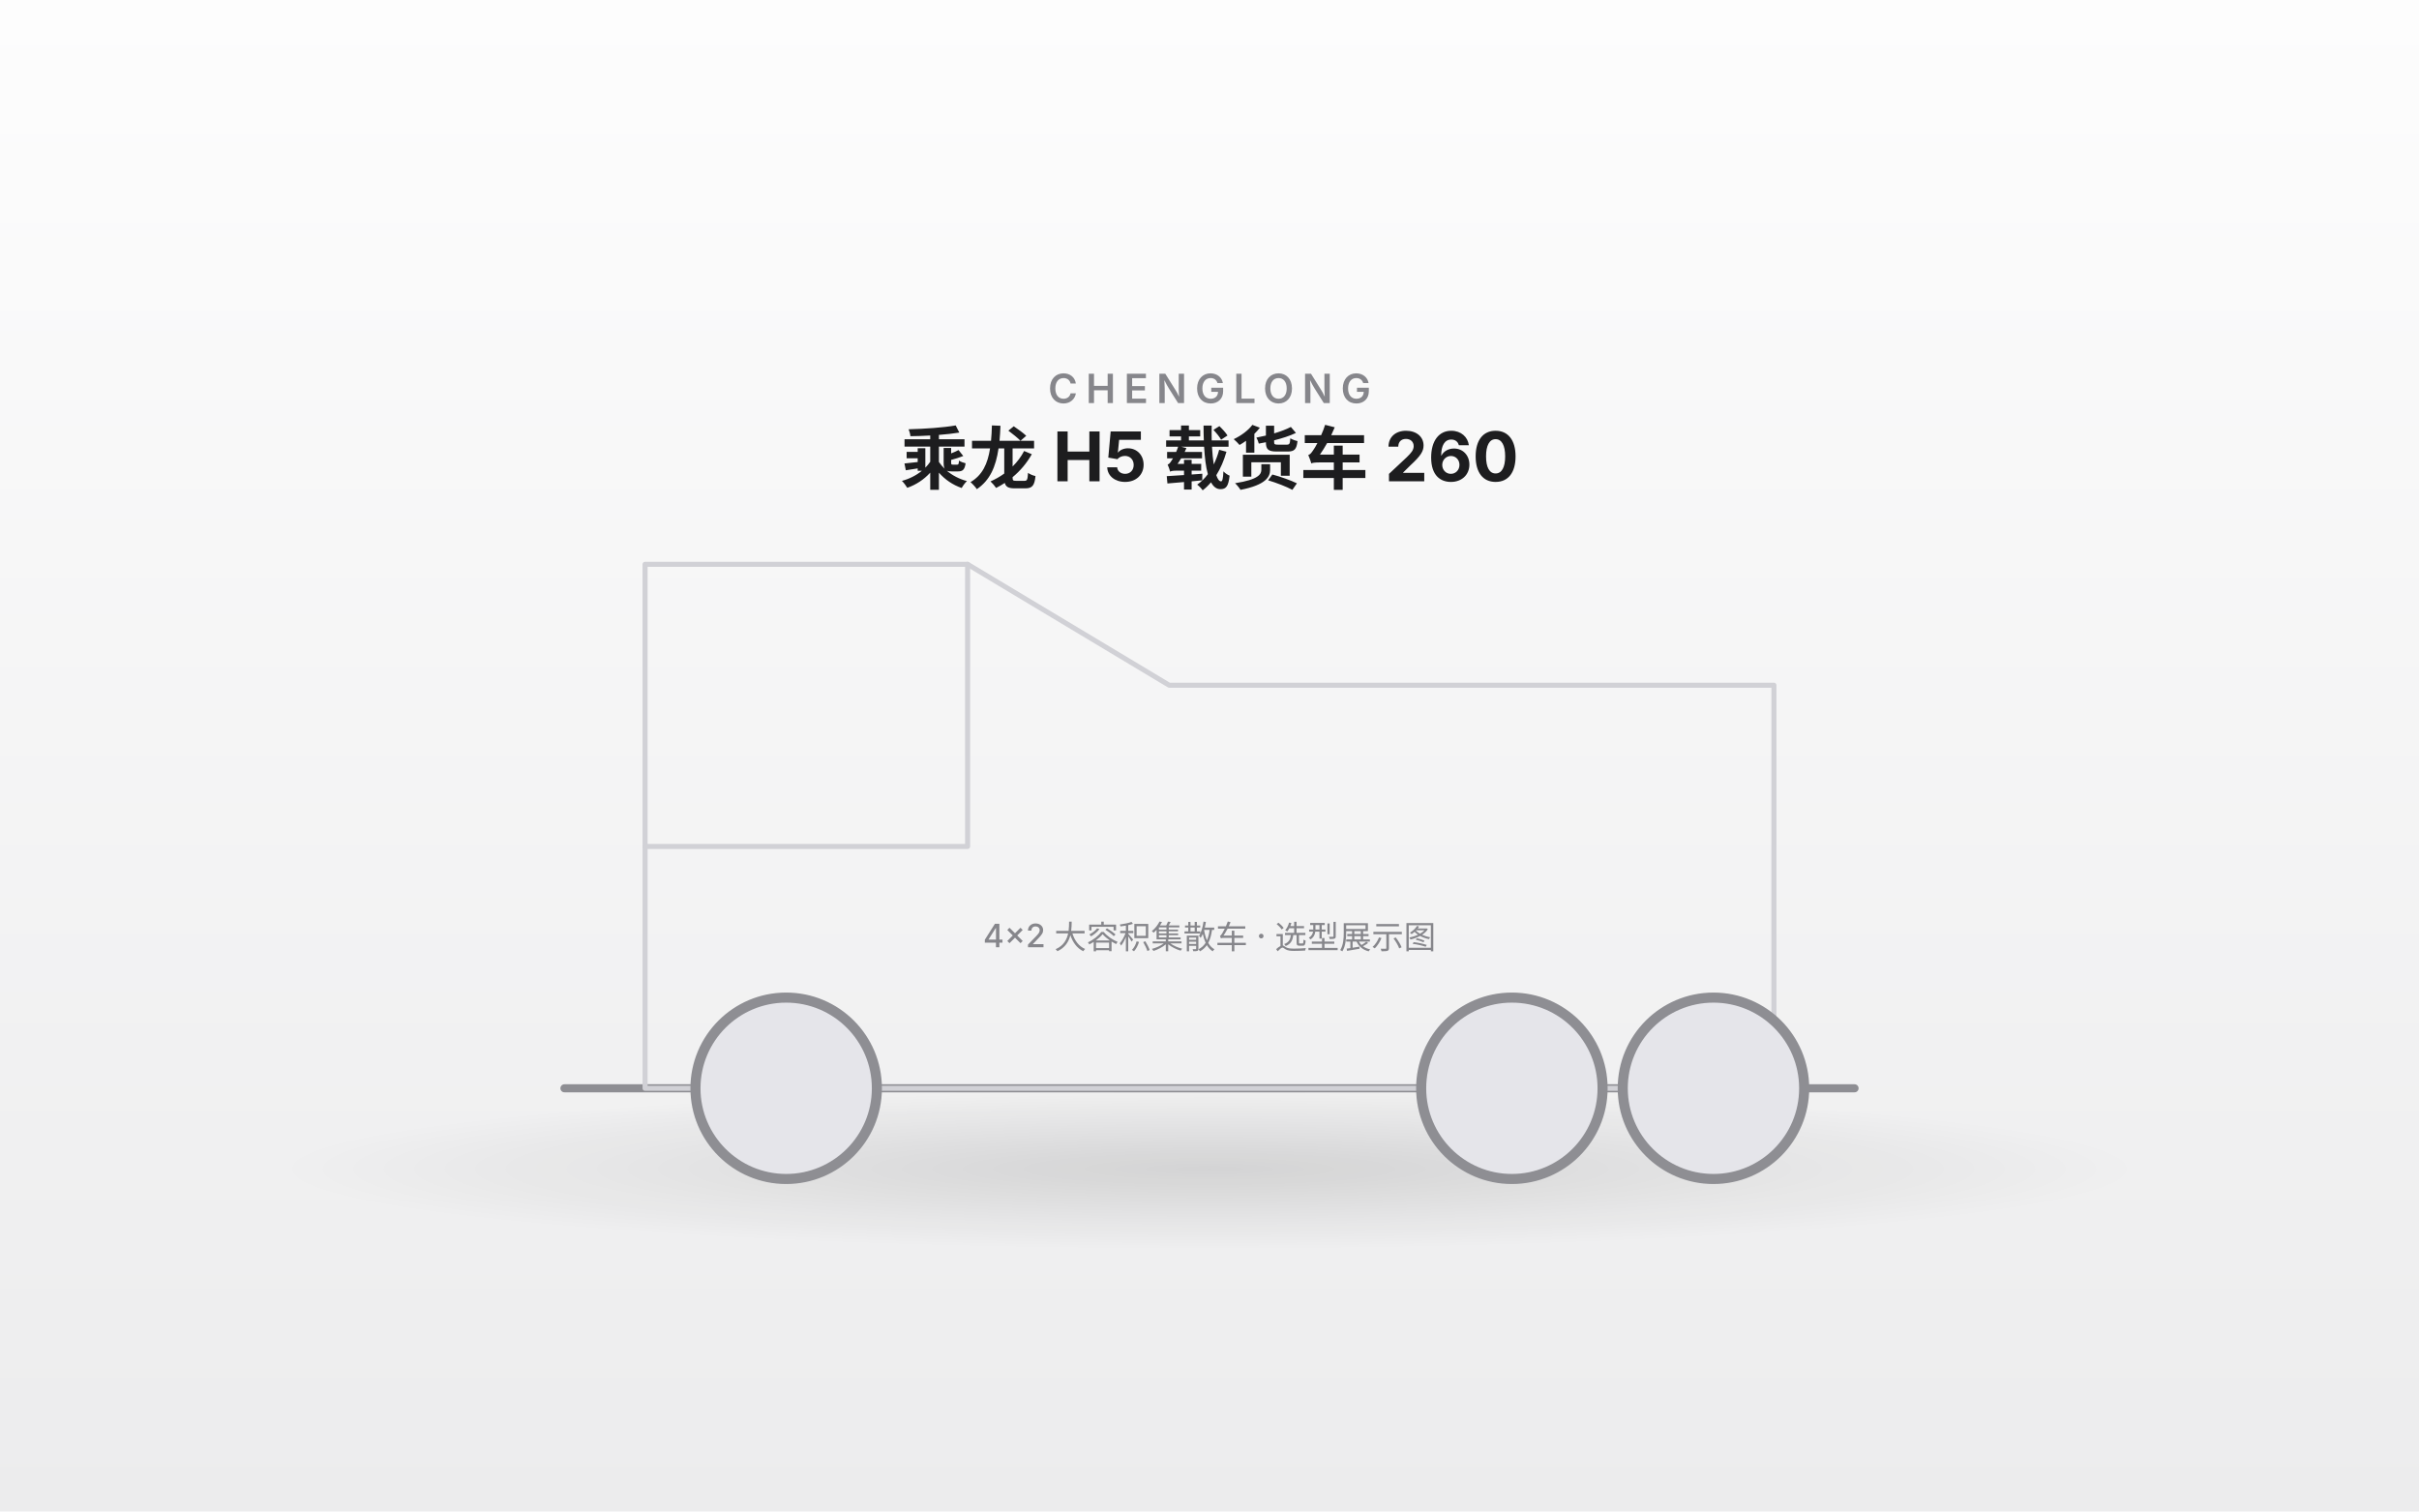
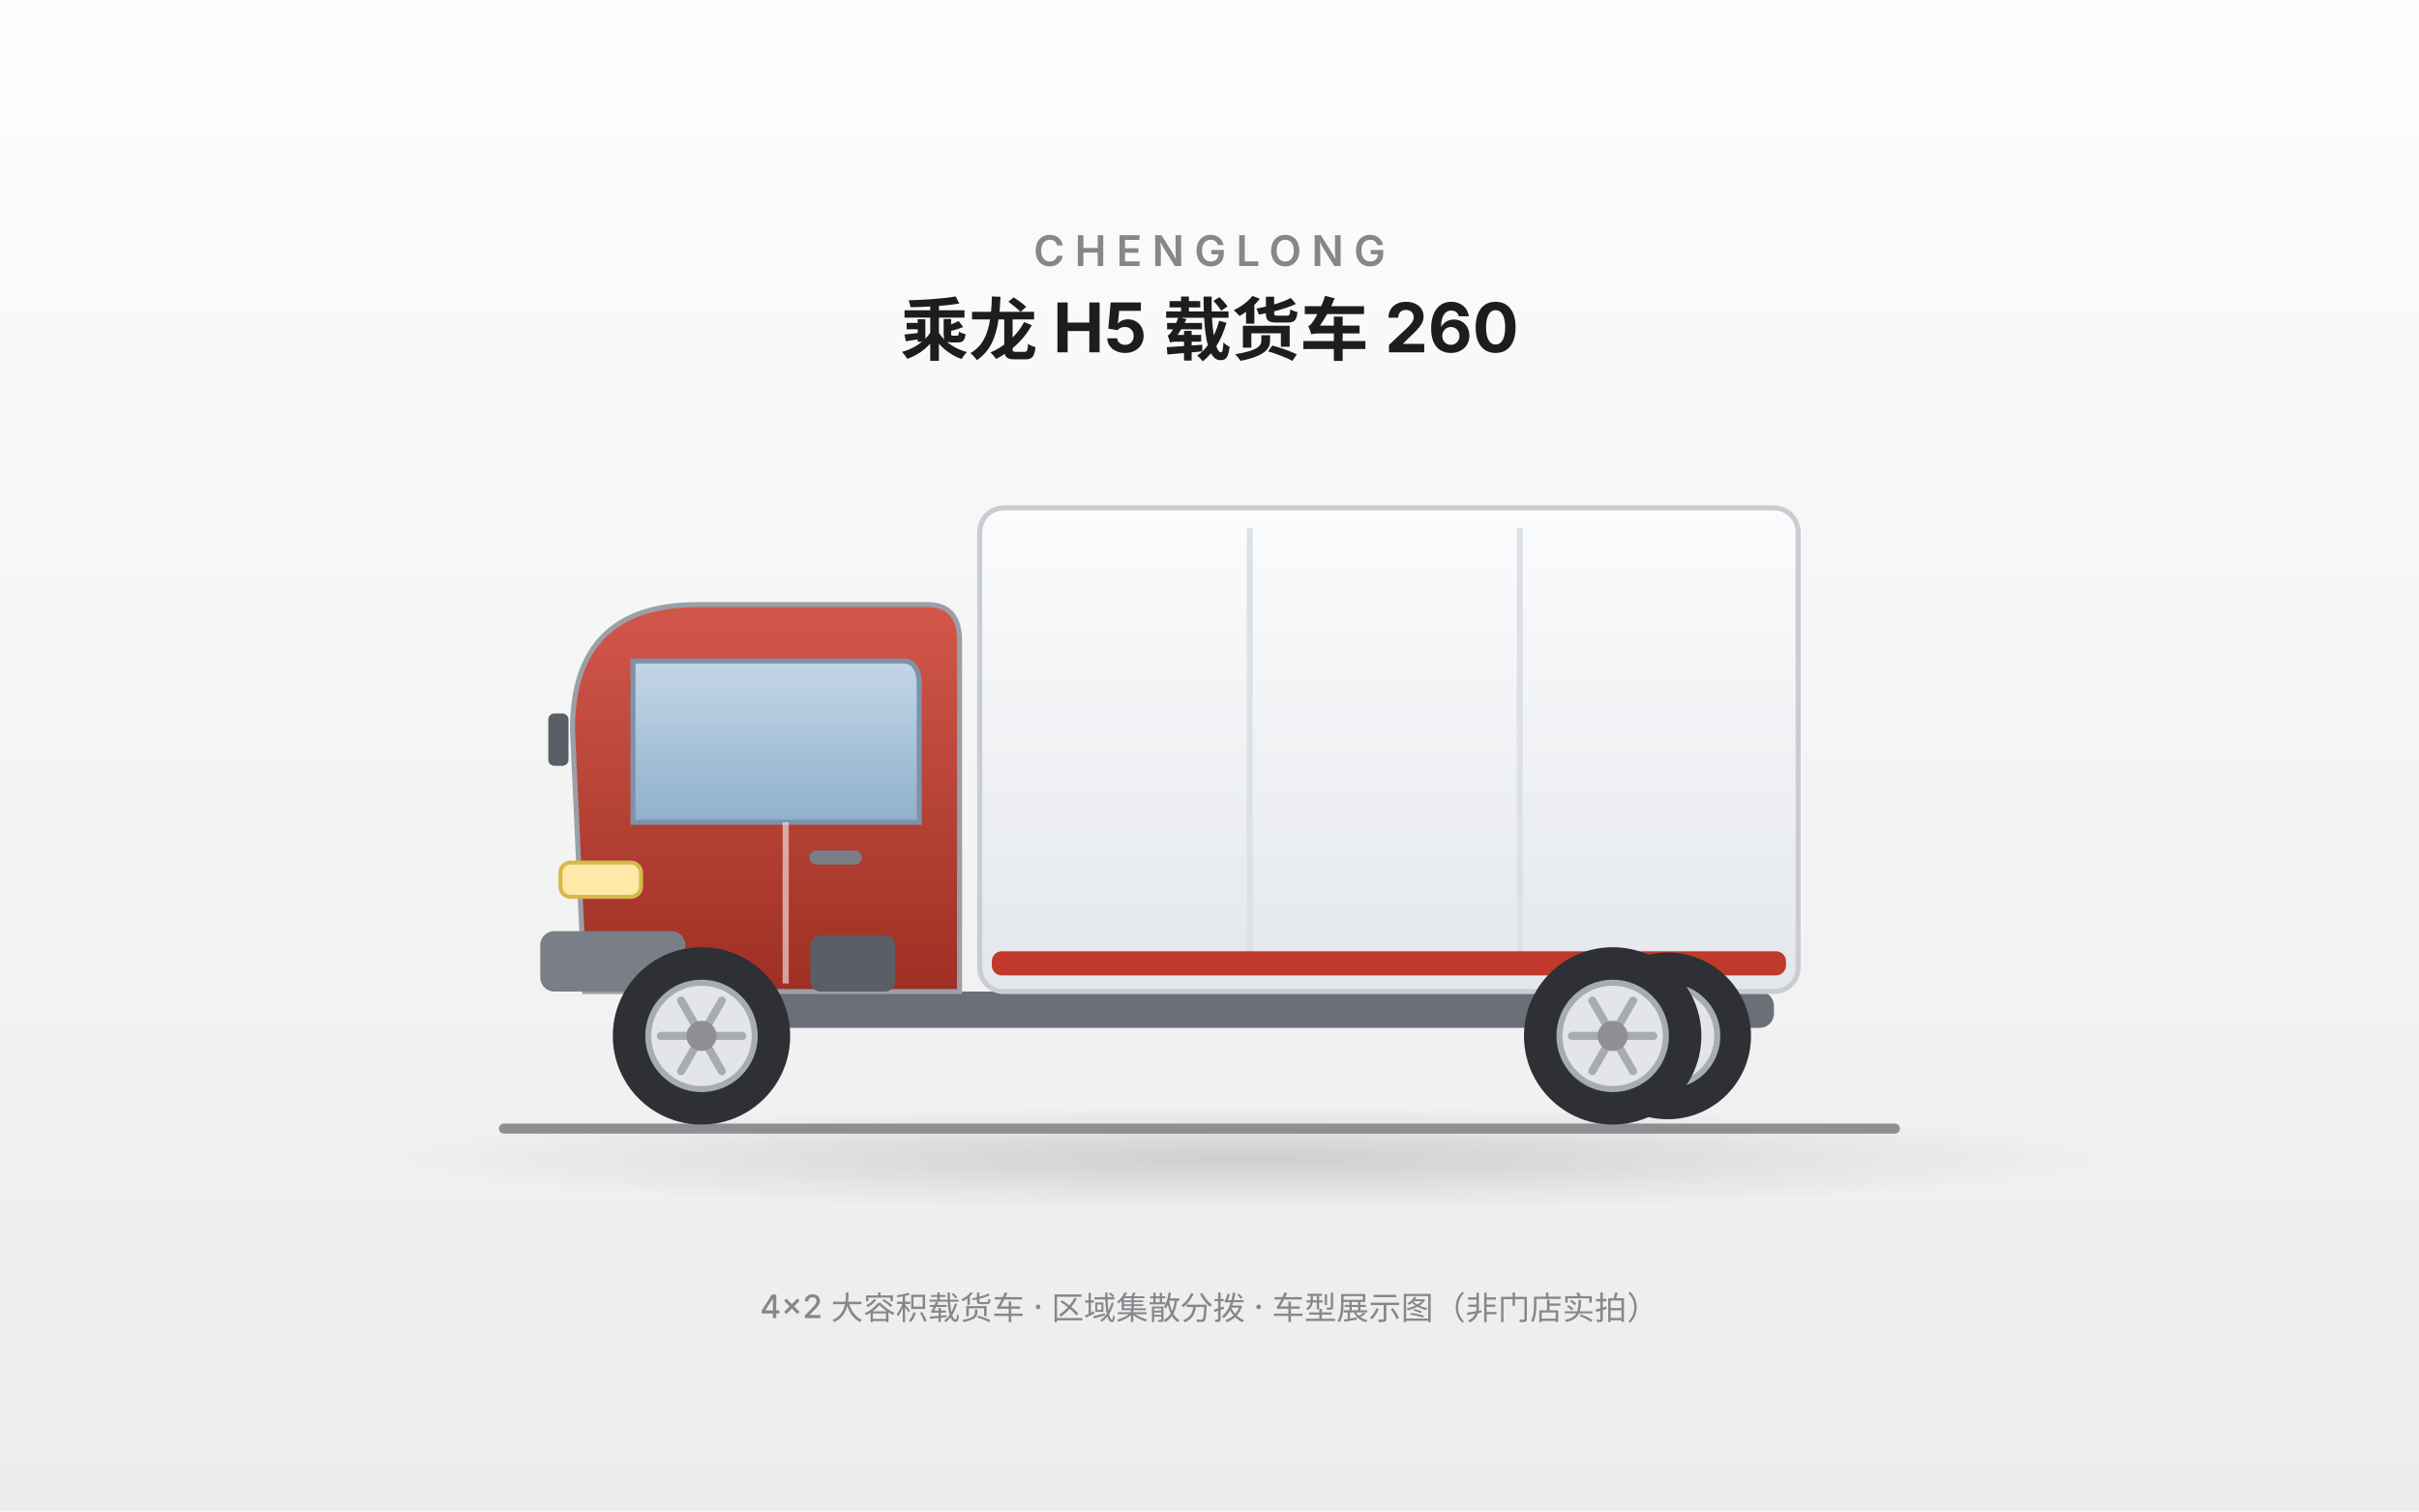
<svg xmlns="http://www.w3.org/2000/svg" viewBox="0 0 1200 750" width="100%" height="100%">
  <defs>
    <linearGradient id="bg" x1="0%" y1="0%" x2="0%" y2="100%">
      <stop offset="0%" stop-color="#FDFDFD" />
      <stop offset="100%" stop-color="#ECECED" />
    </linearGradient>
    <radialGradient id="shadow" cx="50%" cy="50%" r="50%">
-       <stop offset="0%" stop-color="rgba(0,0,0,0.12)" />
+       <stop offset="0%" stop-color="rgba(0,0,0,0.14)" />
      <stop offset="100%" stop-color="rgba(0,0,0,0)" />
    </radialGradient>
+     <linearGradient id="cabGrad" x1="0%" y1="0%" x2="0%" y2="100%">
+       <stop offset="0%" stop-color="#D2574A" />
+       <stop offset="100%" stop-color="#9E2F24" />
+     </linearGradient>
+     <linearGradient id="glassGrad" x1="0%" y1="0%" x2="0%" y2="100%">
+       <stop offset="0%" stop-color="#C4D6E8" />
+       <stop offset="100%" stop-color="#8FB0CC" />
+     </linearGradient>
+     <linearGradient id="boxGrad" x1="0%" y1="0%" x2="0%" y2="100%">
+       <stop offset="0%" stop-color="#FBFCFD" />
+       <stop offset="100%" stop-color="#E4E7EB" />
+     </linearGradient>
+     <linearGradient id="tankGrad" x1="0%" y1="0%" x2="0%" y2="100%">
+       <stop offset="0%" stop-color="#EDEFF2" />
+       <stop offset="100%" stop-color="#C3C8CF" />
+     </linearGradient>
+     <linearGradient id="bedGrad" x1="0%" y1="0%" x2="0%" y2="100%">
+       <stop offset="0%" stop-color="#F2A93B" />
+       <stop offset="100%" stop-color="#D97E1F" />
+     </linearGradient>
  </defs>
  <rect width="1200" height="750" fill="url(#bg)" />
-   <ellipse cx="600" cy="580" rx="460" ry="40" fill="url(#shadow)" />
-   <g fill="none" stroke="#D1D1D6" stroke-width="2.5" stroke-linecap="round" stroke-linejoin="round">
-     <path d="M 280 540 L 920 540" stroke="#8E8E93" stroke-width="4" />
-     <path d="M 320 540 L 320 280 L 480 280 L 580 340 L 880 340 L 880 540 Z" />
-     <path d="M 480 280 L 480 420 L 320 420" />
-     <circle cx="390" cy="540" r="45" fill="#E5E5EA" stroke="#8E8E93" stroke-width="5" />
-     <circle cx="750" cy="540" r="45" fill="#E5E5EA" stroke="#8E8E93" stroke-width="5" />
-     <circle cx="850" cy="540" r="45" fill="#E5E5EA" stroke="#8E8E93" stroke-width="5" />
+   <ellipse cx="620" cy="575" rx="430" ry="26" fill="url(#shadow)" />
+   <line x1="250" y1="560" x2="940" y2="560" stroke="#8E8E93" stroke-width="5" stroke-linecap="round" />
+   <rect x="320" y="492" width="560" height="18" rx="7" fill="#6B7078" />
+   <g>
+     <path d="M 290 492 L 284 362 Q 284 300 346 300 L 460 300 Q 476 300 476 318 L 476 492 Z" fill="url(#cabGrad)" stroke="#9AA0A8" stroke-width="2.5" />
+     <path d="M 314 328 L 448 328 Q 456 328 456 340 L 456 408 L 314 408 Z" fill="url(#glassGrad)" stroke="#7E93A8" stroke-width="2.5" />
+     <line x1="389.76" y1="408" x2="389.76" y2="488" stroke="rgba(255,255,255,0.55)" stroke-width="3" />
+     <rect x="401.52" y="422" width="26" height="7" rx="3.5" fill="#7A7F87" />
+     <rect x="272" y="354" width="10" height="26" rx="3" fill="#5A5E66" />
+     <rect x="278" y="428" width="40" height="17" rx="5" fill="#FFE9A8" stroke="#D6B84C" stroke-width="2" />
+     <rect x="268" y="462" width="72" height="30" rx="7" fill="#7A7F87" />
+     <rect x="402" y="464" width="42" height="28" rx="5" fill="#5A5E66" />
  </g>
-   <text x="600" y="200" font-family="-apple-system, SF Pro Display, PingFang SC, sans-serif" font-size="20" font-weight="600" fill="#86868B" text-anchor="middle" letter-spacing="4">CHENGLONG</text>
-   <text x="600" y="240" font-family="-apple-system, SF Pro Display, PingFang SC, sans-serif" font-size="34" font-weight="700" fill="#1D1D1F" text-anchor="middle">乘龙 H5 载货车 260</text>
-   <text x="600" y="470" font-family="-apple-system, SF Pro Display, PingFang SC, sans-serif" font-size="16" font-weight="500" fill="#86868B" text-anchor="middle">4×2 大容积集散车 · 选型展示图</text>
+   <g>
+     <rect x="486" y="252" width="406" height="240" rx="12" fill="url(#boxGrad)" stroke="#C9CDD3" stroke-width="2.5" />
+     <line x1="619.98" y1="262" x2="619.98" y2="482" stroke="#DDE1E6" stroke-width="3" />
+     <line x1="753.96" y1="262" x2="753.96" y2="482" stroke="#DDE1E6" stroke-width="3" />
+     <rect x="492" y="472" width="394" height="12" rx="5" fill="#C0392B" />
+   </g>
+   <g>
+     <circle cx="348" cy="514" r="44" fill="#2E3035" />
+     <circle cx="348" cy="514" r="26.4" fill="#E3E5E8" stroke="#A7ABB2" stroke-width="3" />
+     <g stroke="#A7ABB2" stroke-width="4" stroke-linecap="round">
+       <line x1="341.0" y1="514.0" x2="327.8" y2="514.0" />
+       <line x1="344.5" y1="507.9" x2="337.9" y2="496.5" />
+       <line x1="351.5" y1="507.9" x2="358.1" y2="496.5" />
+       <line x1="355.0" y1="514.0" x2="368.2" y2="514.0" />
+       <line x1="351.5" y1="520.1" x2="358.1" y2="531.5" />
+       <line x1="344.5" y1="520.1" x2="337.9" y2="531.5" />
+     </g>
+     <circle cx="348" cy="514" r="7.48" fill="#8E8E93" />
+   </g>
+   <g>
+     <circle cx="827.28" cy="514" r="41.36" fill="#2E3035" />
+     <circle cx="827.28" cy="514" r="24.64" fill="#E3E5E8" stroke="#A7ABB2" stroke-width="3" />
+     <circle cx="800" cy="514" r="44" fill="#2E3035" />
+     <circle cx="800" cy="514" r="26.4" fill="#E3E5E8" stroke="#A7ABB2" stroke-width="3" />
+     <g stroke="#A7ABB2" stroke-width="4" stroke-linecap="round">
+       <line x1="793.0" y1="514.0" x2="779.8" y2="514.0" />
+       <line x1="796.5" y1="507.9" x2="789.9" y2="496.5" />
+       <line x1="803.5" y1="507.9" x2="810.1" y2="496.5" />
+       <line x1="807.0" y1="514.0" x2="820.2" y2="514.0" />
+       <line x1="803.5" y1="520.1" x2="810.1" y2="531.5" />
+       <line x1="796.5" y1="520.1" x2="789.9" y2="531.5" />
+     </g>
+     <circle cx="800" cy="514" r="7.48" fill="#8E8E93" />
+   </g>
+   <text x="600" y="132" font-family="-apple-system, SF Pro Display, PingFang SC, sans-serif" font-size="21" font-weight="600" fill="#86868B" text-anchor="middle" letter-spacing="5">CHENGLONG</text>
+   <text x="600" y="176" font-family="-apple-system, SF Pro Display, PingFang SC, sans-serif" font-size="34" font-weight="700" fill="#1D1D1F" text-anchor="middle">乘龙 H5 载货车 260</text>
+   <text x="600" y="654" font-family="-apple-system, SF Pro Display, PingFang SC, sans-serif" font-size="16" font-weight="500" fill="#86868B" text-anchor="middle">4×2 大容积载货车 · 区域集散分拨 · 车型展示图（非门店实拍）</text>
</svg>
